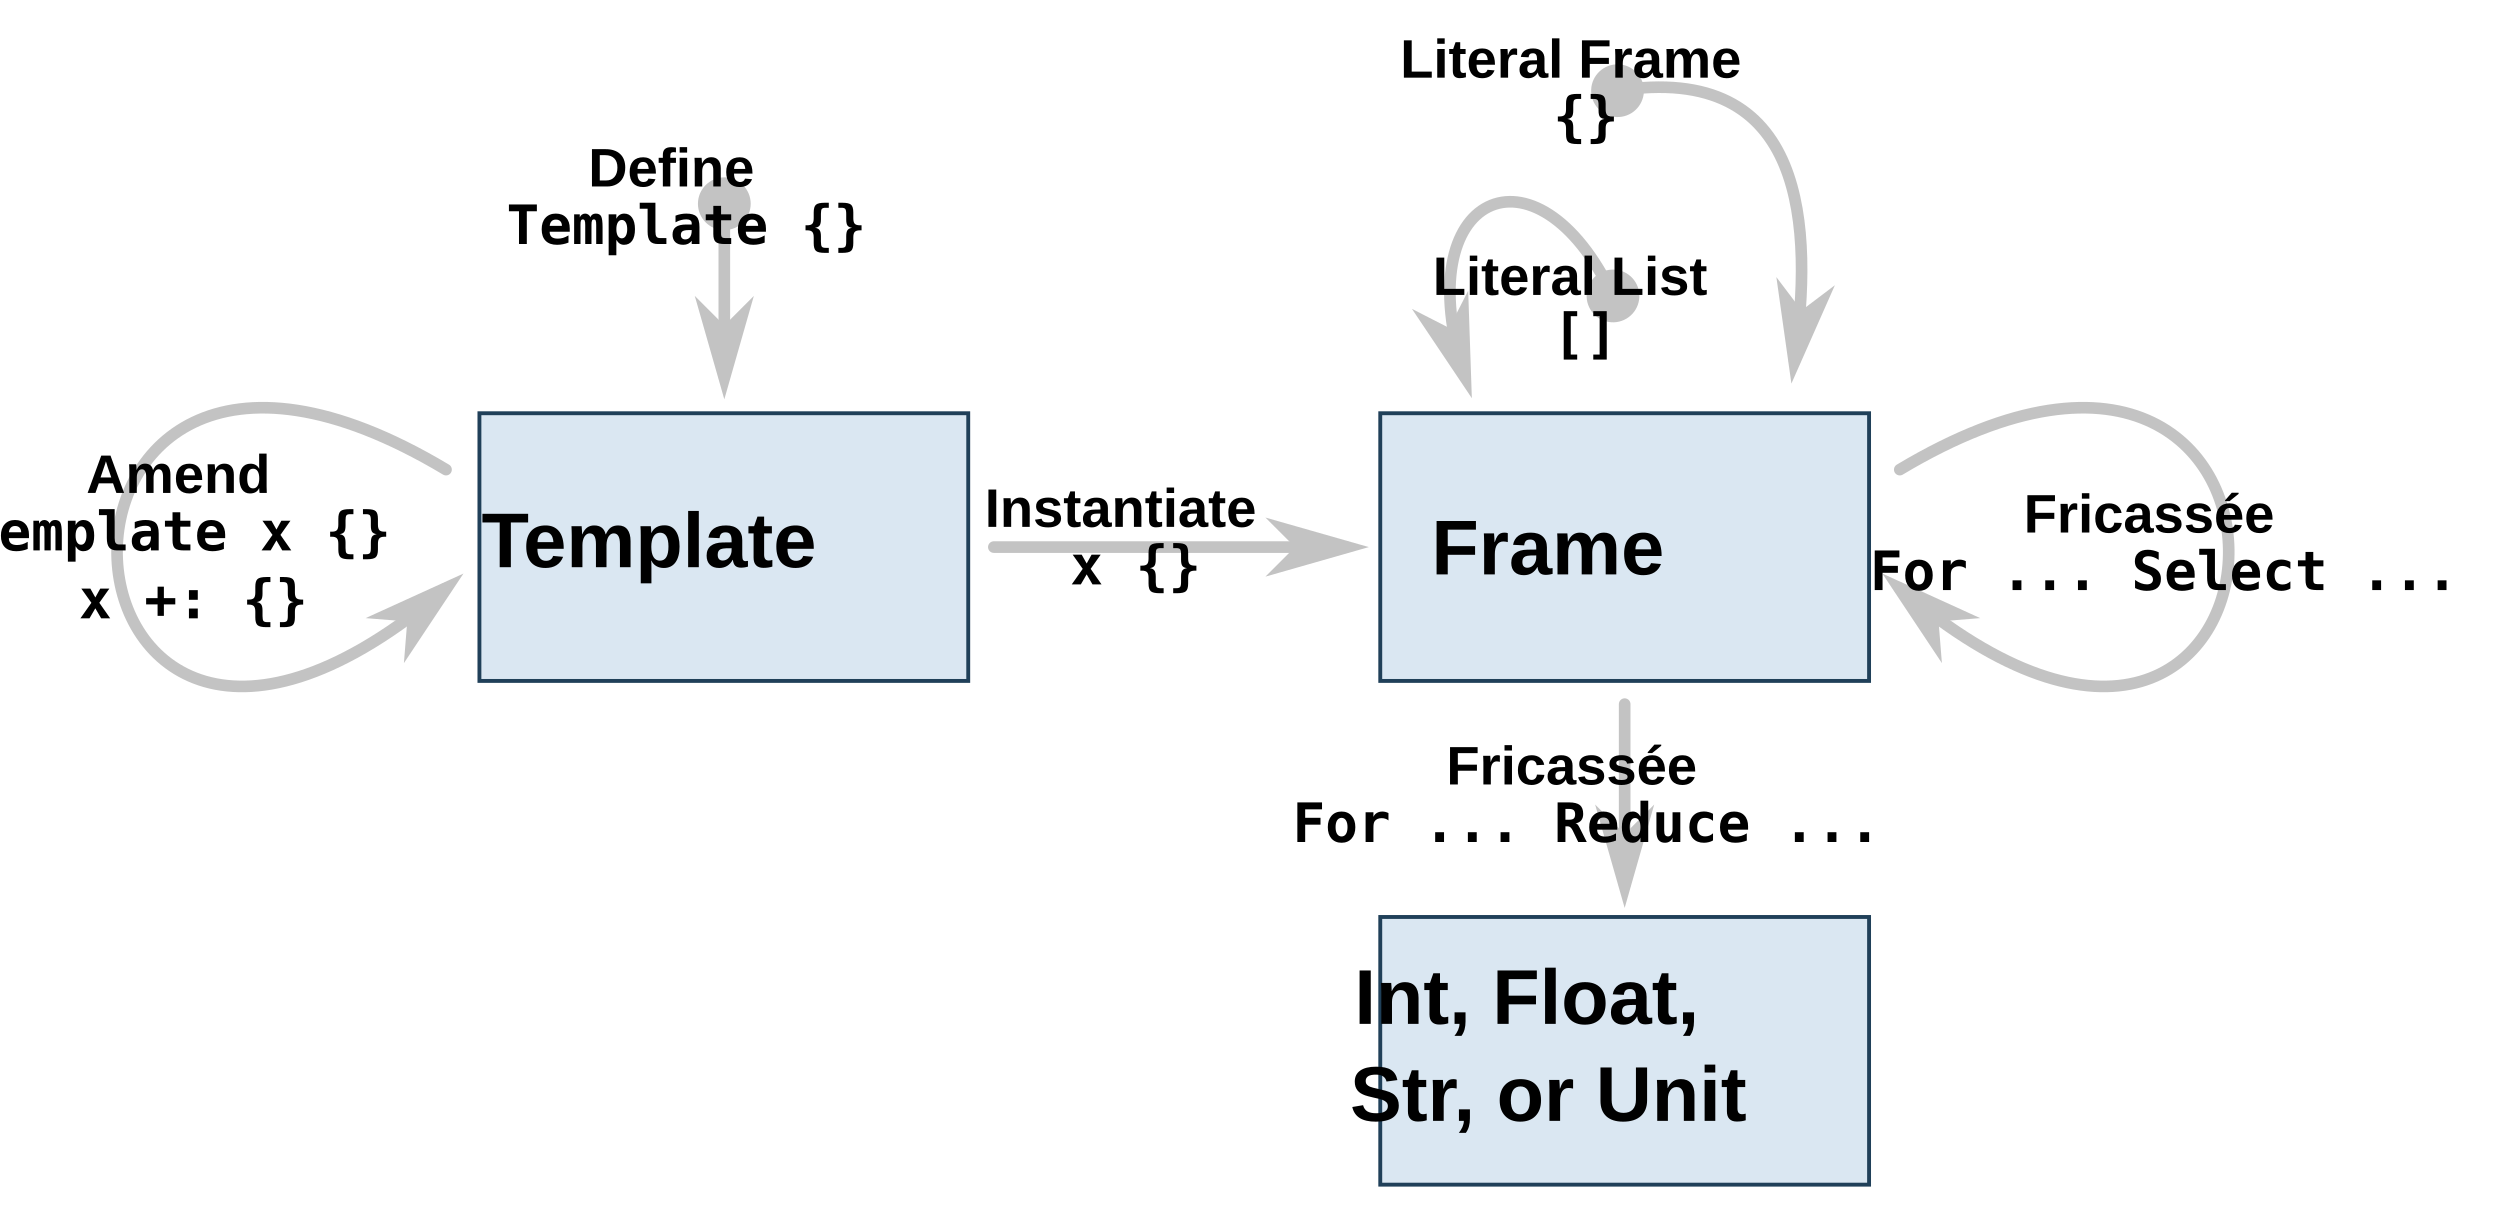
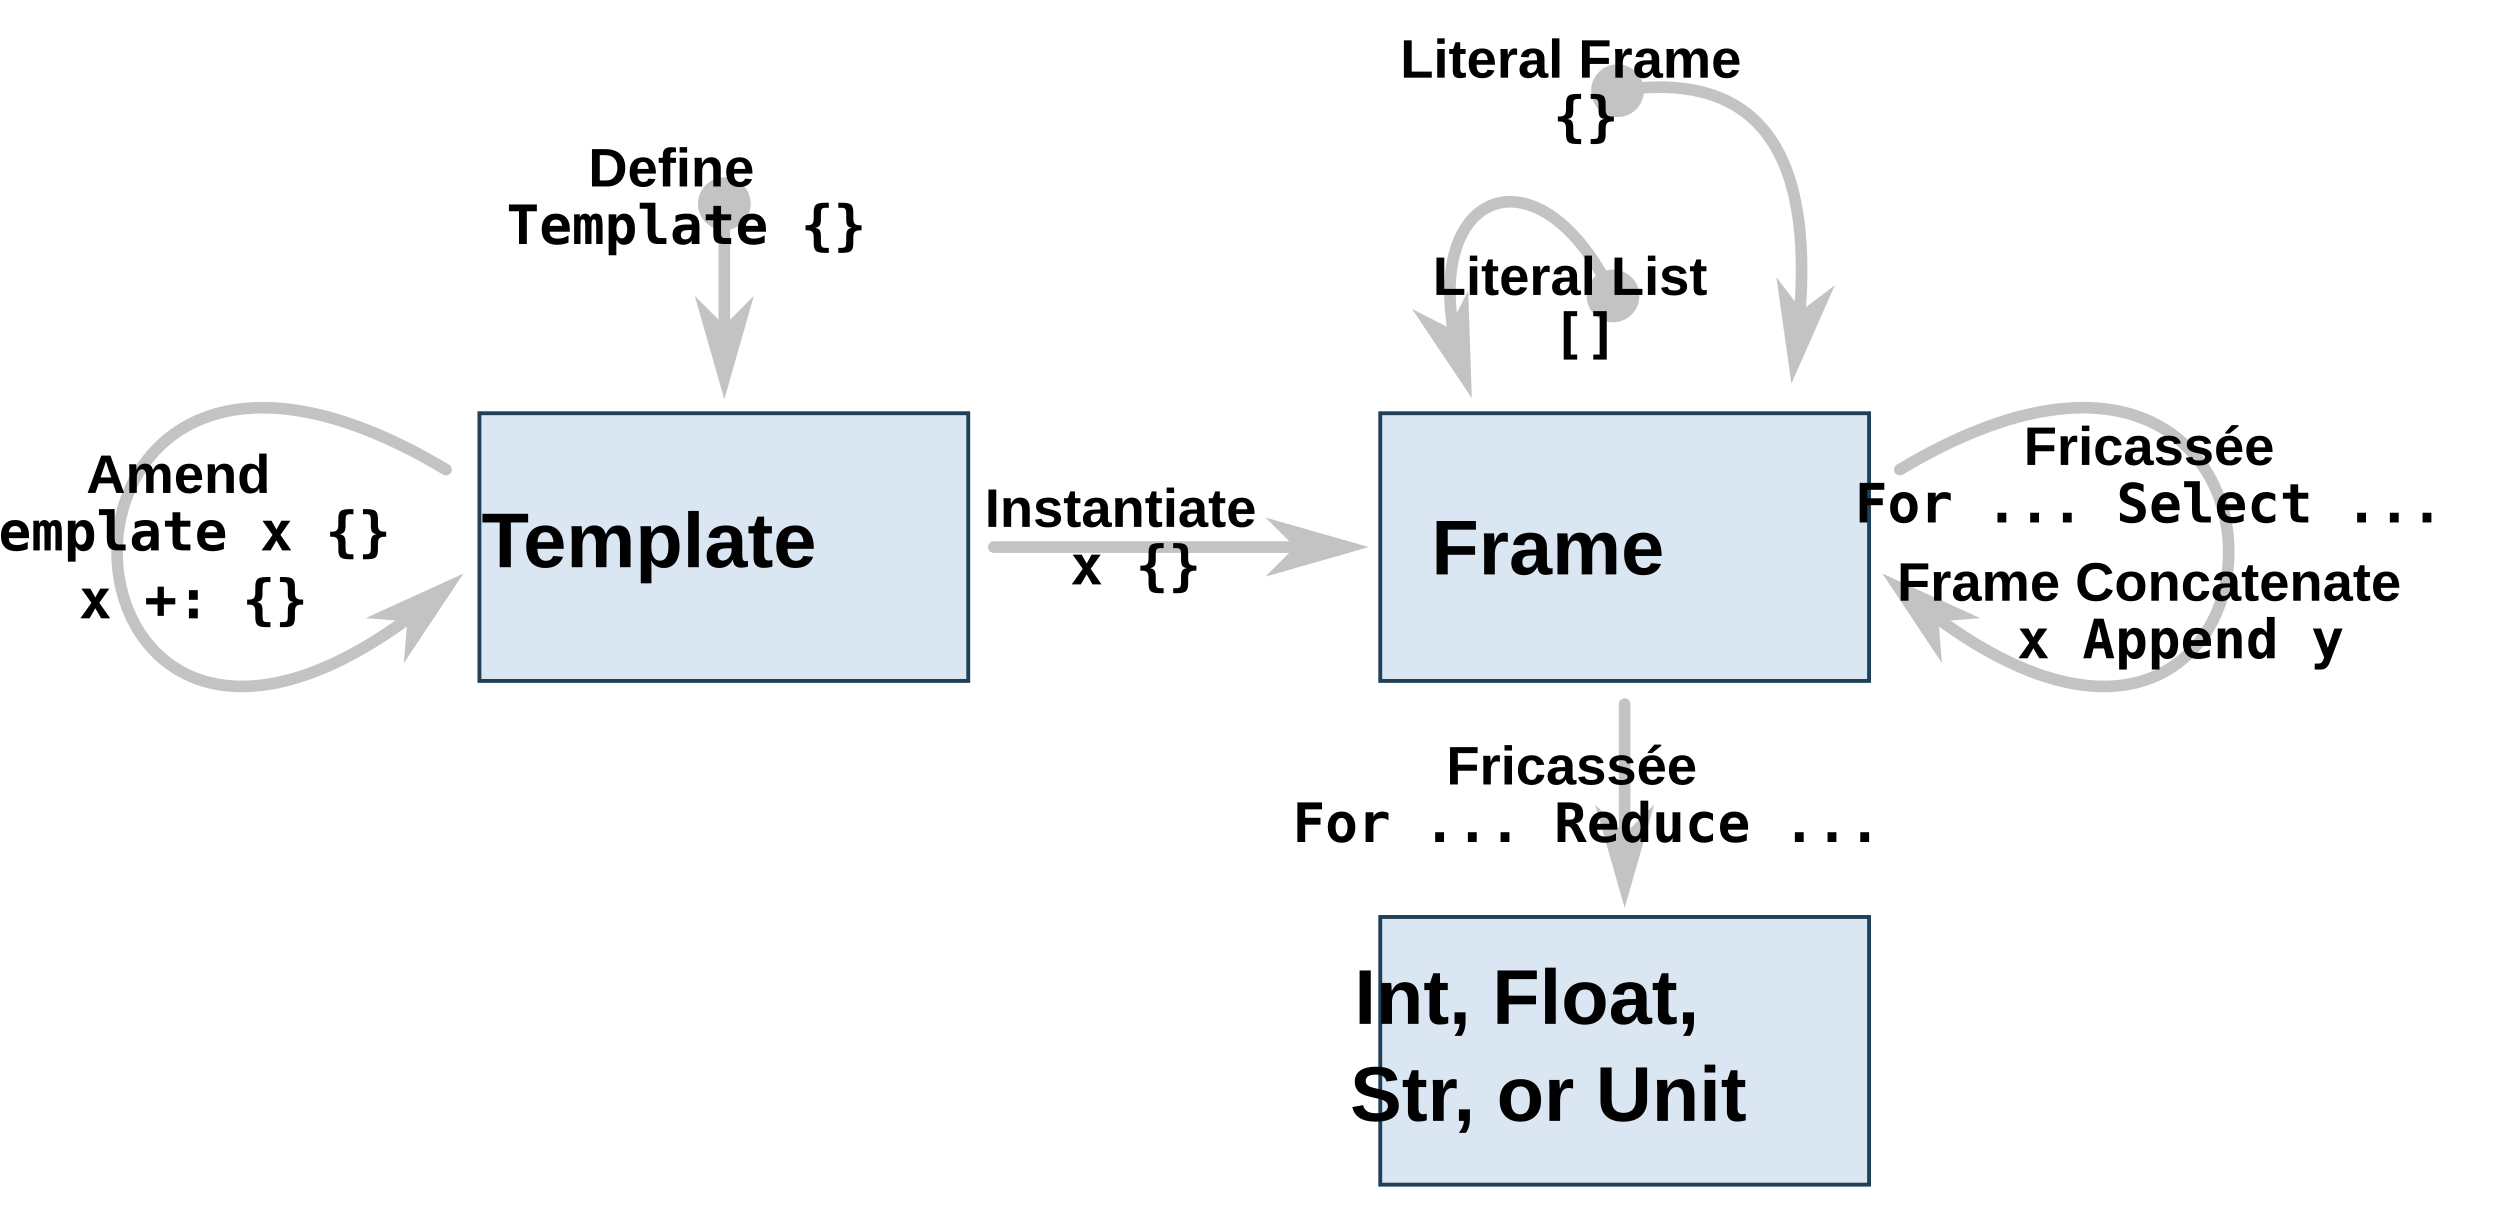
<svg xmlns="http://www.w3.org/2000/svg" width="644.423" height="315.868" id="svg3173" version="1.1">
  <defs id="defs3175">
    <marker orient="auto" refY="0" refX="0" id="DotM" style="overflow:visible">
      <path id="path4998" d="m -2.5,-1 c 0,2.76 -2.24,5 -5,5 -2.76,0 -5,-2.24 -5,-5 0,-2.76 2.24,-5 5,-5 2.76,0 5,2.24 5,5 z" style="fill-rule:evenodd;stroke:#000000;stroke-width:1pt" transform="matrix(0.4,0,0,0.4,2.96,0.4)" />
    </marker>
    <marker orient="auto" refY="0" refX="0" id="Arrow1Mstart" style="overflow:visible">
      <path id="path4940" d="M 0,0 5,-5 -12.5,0 5,5 0,0 z" style="fill-rule:evenodd;stroke:#000000;stroke-width:1pt" transform="matrix(0.4,0,0,0.4,4,0)" />
    </marker>
  </defs>
  <g id="layer1" transform="translate(33.58105,-270.3407)">
    <g id="g4508" transform="translate(0,3.5)">
      <rect y="373.362" x="90" height="69" width="126" id="rect4506" style="fill:#dae7f2;fill-opacity:1;fill-rule:evenodd;stroke:#204059;stroke-opacity:1" />
      <text id="text3181" y="413.048" x="153.161" style="font-size:20px;font-style:normal;font-variant:normal;font-weight:bold;font-stretch:normal;text-align:center;line-height:125%;letter-spacing:0px;word-spacing:0px;text-anchor:middle;fill:#000000;fill-opacity:1;stroke:none;font-family:Arial;-inkscape-font-specification:Sans" xml:space="preserve">
        <tspan y="413.048" x="153.161" id="tspan3183">Template</tspan>
      </text>
    </g>
    <g id="g4513" transform="translate(25.20801,-3.5)">
      <rect style="fill:#dae7f2;fill-opacity:1;fill-rule:evenodd;stroke:#204059;stroke-opacity:1" id="rect4504" width="126" height="69" x="297" y="380.362" />
      <text id="text3185" y="421.903" x="359.639" style="font-size:20px;font-style:normal;font-variant:normal;font-weight:bold;font-stretch:normal;text-align:center;line-height:125%;letter-spacing:0px;word-spacing:0px;text-anchor:middle;fill:#000000;fill-opacity:1;stroke:none;font-family:Arial;-inkscape-font-specification:Sans" xml:space="preserve">
        <tspan y="421.903" x="359.639" id="tspan3187">Frame</tspan>
      </text>
    </g>
    <g id="g4518" transform="translate(-16.79199,26)">
      <rect y="480.709" x="339" height="69" width="126" id="rect3983" style="fill:#dae7f2;fill-opacity:1;fill-rule:evenodd;stroke:#204059;stroke-opacity:1" />
      <text id="text3189" y="508.27" x="401.771" style="font-size:20px;font-style:normal;font-variant:normal;font-weight:bold;font-stretch:normal;text-align:center;line-height:125%;letter-spacing:0px;word-spacing:0px;text-anchor:middle;fill:#000000;fill-opacity:1;stroke:none;font-family:Arial;-inkscape-font-specification:Sans" xml:space="preserve">
        <tspan y="508.27" x="401.771" id="tspan3191">Int, Float,</tspan>
        <tspan id="tspan3193" y="533.27" x="401.771">Str, or Unit</tspan>
      </text>
    </g>
    <text xml:space="preserve" style="font-size:14px;font-style:normal;font-variant:normal;font-weight:bold;font-stretch:normal;text-align:center;line-height:125%;letter-spacing:0px;word-spacing:0px;text-anchor:middle;fill:#000000;fill-opacity:1;stroke:none;font-family:Arial;-inkscape-font-specification:Sans" x="26" y="397.4" id="text4524">
      <tspan id="tspan4526" x="26" y="397.4">Amend</tspan>
      <tspan x="26" y="412.223" id="tspan4528" style="font-style:normal;font-variant:normal;font-weight:bold;font-stretch:normal;font-family:Consolas;-inkscape-font-specification:Consolas Bold">Template x {}</tspan>
      <tspan x="26" y="429.723" id="tspan4530" style="font-style:normal;font-variant:normal;font-weight:bold;font-stretch:normal;font-family:Consolas;-inkscape-font-specification:Consolas Bold">x +: {}</tspan>
    </text>
    <text xml:space="preserve" style="font-size:14px;font-style:normal;font-variant:normal;font-weight:bold;font-stretch:normal;text-align:center;line-height:125%;letter-spacing:0px;word-spacing:0px;text-anchor:middle;fill:#000000;fill-opacity:1;stroke:none;font-family:Arial;-inkscape-font-specification:Sans" x="268.889" y="406.15" id="text4532">
      <tspan id="tspan4534" x="268.889" y="406.15">Instantiate</tspan>
      <tspan x="268.889" y="420.973" id="tspan4536" style="font-style:normal;font-variant:normal;font-weight:bold;font-stretch:normal;font-family:Consolas;-inkscape-font-specification:Consolas Bold">x {}</tspan>
    </text>
    <text xml:space="preserve" style="font-size:14px;font-style:normal;font-variant:normal;font-weight:bold;font-stretch:normal;text-align:center;line-height:125%;letter-spacing:0px;word-spacing:0px;text-anchor:middle;fill:#000000;fill-opacity:1;stroke:none;font-family:Arial;-inkscape-font-specification:Sans" x="153.079" y="318.417" id="text4538">
      <tspan id="tspan4540" x="153.079" y="318.417">Define</tspan>
      <tspan x="153.079" y="333.24" id="tspan4542" style="font-style:normal;font-variant:normal;font-weight:bold;font-stretch:normal;font-family:Consolas;-inkscape-font-specification:Consolas Bold">Template {}</tspan>
    </text>
    <text xml:space="preserve" style="font-size:14px;font-style:normal;font-variant:normal;font-weight:bold;font-stretch:normal;text-align:center;line-height:125%;letter-spacing:0px;word-spacing:0px;text-anchor:middle;fill:#000000;fill-opacity:1;stroke:none;font-family:Arial;-inkscape-font-specification:Sans" x="384.935" y="290.362" id="text4544">
      <tspan id="tspan4546" x="384.935" y="290.362">Literal Frame</tspan>
      <tspan x="384.935" y="305.185" id="tspan4548" style="font-style:normal;font-variant:normal;font-weight:bold;font-stretch:normal;font-family:Consolas;-inkscape-font-specification:Consolas Bold">{}</tspan>
    </text>
    <text xml:space="preserve" style="font-size:14px;font-style:normal;font-variant:normal;font-weight:bold;font-stretch:normal;text-align:center;line-height:125%;letter-spacing:0px;word-spacing:0px;text-anchor:middle;fill:#000000;fill-opacity:1;stroke:none;font-family:Arial;-inkscape-font-specification:Sans" x="384.764" y="346.362" id="text4550">
      <tspan id="tspan4552" x="384.764" y="346.362">Literal List</tspan>
      <tspan x="384.764" y="361.185" id="tspan4554" style="font-style:normal;font-variant:normal;font-weight:bold;font-stretch:normal;font-family:Consolas;-inkscape-font-specification:Consolas Bold">[]</tspan>
    </text>
-     <text xml:space="preserve" style="font-size:14px;font-style:normal;font-variant:normal;font-weight:bold;font-stretch:normal;text-align:center;line-height:125%;letter-spacing:0px;word-spacing:0px;text-anchor:middle;fill:#000000;fill-opacity:1;stroke:none;font-family:Arial;-inkscape-font-specification:Sans" x="534" y="407.62" id="text4556">
-       <tspan id="tspan4558" x="534" y="407.62">Fricassée</tspan>
-       <tspan x="534" y="422.442" id="tspan4560" style="font-style:normal;font-variant:normal;font-weight:bold;font-stretch:normal;font-family:Consolas;-inkscape-font-specification:Consolas Bold">For ... Select ...</tspan>
+     <text xml:space="preserve" style="font-size:14px;font-style:normal;font-variant:normal;font-weight:bold;font-stretch:normal;text-align:center;line-height:125%;letter-spacing:0px;word-spacing:0px;text-anchor:middle;fill:#000000;fill-opacity:1;stroke:none;font-family:Arial;-inkscape-font-specification:Sans" x="534" y="390.19" id="text4556">
+       <tspan id="tspan4558" x="534" y="390.19">Fricassée</tspan>
+       <tspan x="534" y="405.013" id="tspan4560" style="font-style:normal;font-variant:normal;font-weight:bold;font-stretch:normal;font-family:Consolas;-inkscape-font-specification:Consolas Bold">For ... Select ...</tspan>
+       <tspan x="534" y="425.19" style="font-style:normal;font-variant:normal;font-weight:bold;font-stretch:normal;font-family:Arial;-inkscape-font-specification:Arial Bold" id="tspan3030">Frame Concatenate</tspan>
+       <tspan x="534" y="440.013" style="font-style:normal;font-variant:normal;font-weight:bold;font-stretch:normal;font-family:Consolas;-inkscape-font-specification:Consolas Bold" id="tspan3028"> x Append y</tspan>
    </text>
    <text xml:space="preserve" style="font-size:14px;font-style:normal;font-variant:normal;font-weight:bold;font-stretch:normal;text-align:center;line-height:125%;letter-spacing:0px;word-spacing:0px;text-anchor:middle;fill:#000000;fill-opacity:1;stroke:none;font-family:Arial;-inkscape-font-specification:Sans" x="385.17" y="472.55" id="text4562">
      <tspan id="tspan4564" x="385.17" y="472.55">Fricassée</tspan>
      <tspan x="385.17" y="487.373" id="tspan4566" style="font-style:normal;font-variant:normal;font-weight:bold;font-stretch:normal;font-family:Consolas;-inkscape-font-specification:Consolas Bold">For ... Reduce ...</tspan>
    </text>
    <path style="opacity:0.235;fill:none;stroke:#000000;stroke-width:3;stroke-linecap:round;stroke-linejoin:round;stroke-miterlimit:4;stroke-opacity:1;stroke-dasharray:none;marker-start:url(#Arrow1Mstart);marker-end:url(#DotM)" d="m 429,363.362 c 4.75,-34.208 3.5,-77.417 -45.75,-69.625" id="path4568" />
    <path id="path5374" d="m 385.208,498.473 0,-46.625" style="opacity:0.235;fill:none;stroke:#000000;stroke-width:3;stroke-linecap:round;stroke-linejoin:round;stroke-miterlimit:4;stroke-opacity:1;stroke-dasharray:none;marker-start:url(#Arrow1Mstart);marker-end:none" />
    <path id="path5376" d="m 313.354,411.362 -90.75,0" style="opacity:0.235;fill:none;stroke:#000000;stroke-width:3;stroke-linecap:round;stroke-linejoin:round;stroke-miterlimit:4;stroke-opacity:1;stroke-dasharray:none;marker-start:url(#Arrow1Mstart);marker-end:none" />
    <path id="path5378" d="m 456.125,422.018 c 107.75,91.792 118.25,-101.417 0,-30.625" style="opacity:0.235;fill:none;stroke:#000000;stroke-width:3;stroke-linecap:round;stroke-linejoin:round;stroke-miterlimit:4;stroke-opacity:1;stroke-dasharray:none;marker-start:url(#Arrow1Mstart);marker-end:none" />
    <path style="opacity:0.235;fill:none;stroke:#000000;stroke-width:3;stroke-linecap:round;stroke-linejoin:round;stroke-miterlimit:4;stroke-opacity:1;stroke-dasharray:none;marker-start:url(#Arrow1Mstart);marker-end:none" d="m 81.387,422.018 c -107.75,91.792 -118.25,-101.417 0,-30.625" id="path5380" />
    <path id="path5401" d="m 344,367.362 c -15.25,-47.208 18.5,-62.417 38.25,-20.625" style="opacity:0.235;fill:none;stroke:#000000;stroke-width:3;stroke-linecap:round;stroke-linejoin:round;stroke-miterlimit:4;stroke-opacity:1;stroke-dasharray:none;marker-start:url(#Arrow1Mstart);marker-mid:none;marker-end:url(#DotM)" />
    <path style="opacity:0.235;fill:none;stroke:#000000;stroke-width:3;stroke-linecap:round;stroke-linejoin:round;stroke-miterlimit:4;stroke-opacity:1;stroke-dasharray:none;marker-start:url(#Arrow1Mstart);marker-end:url(#DotM)" d="m 153.125,367.362 0,-44.625" id="path5403" />
  </g>
</svg>
